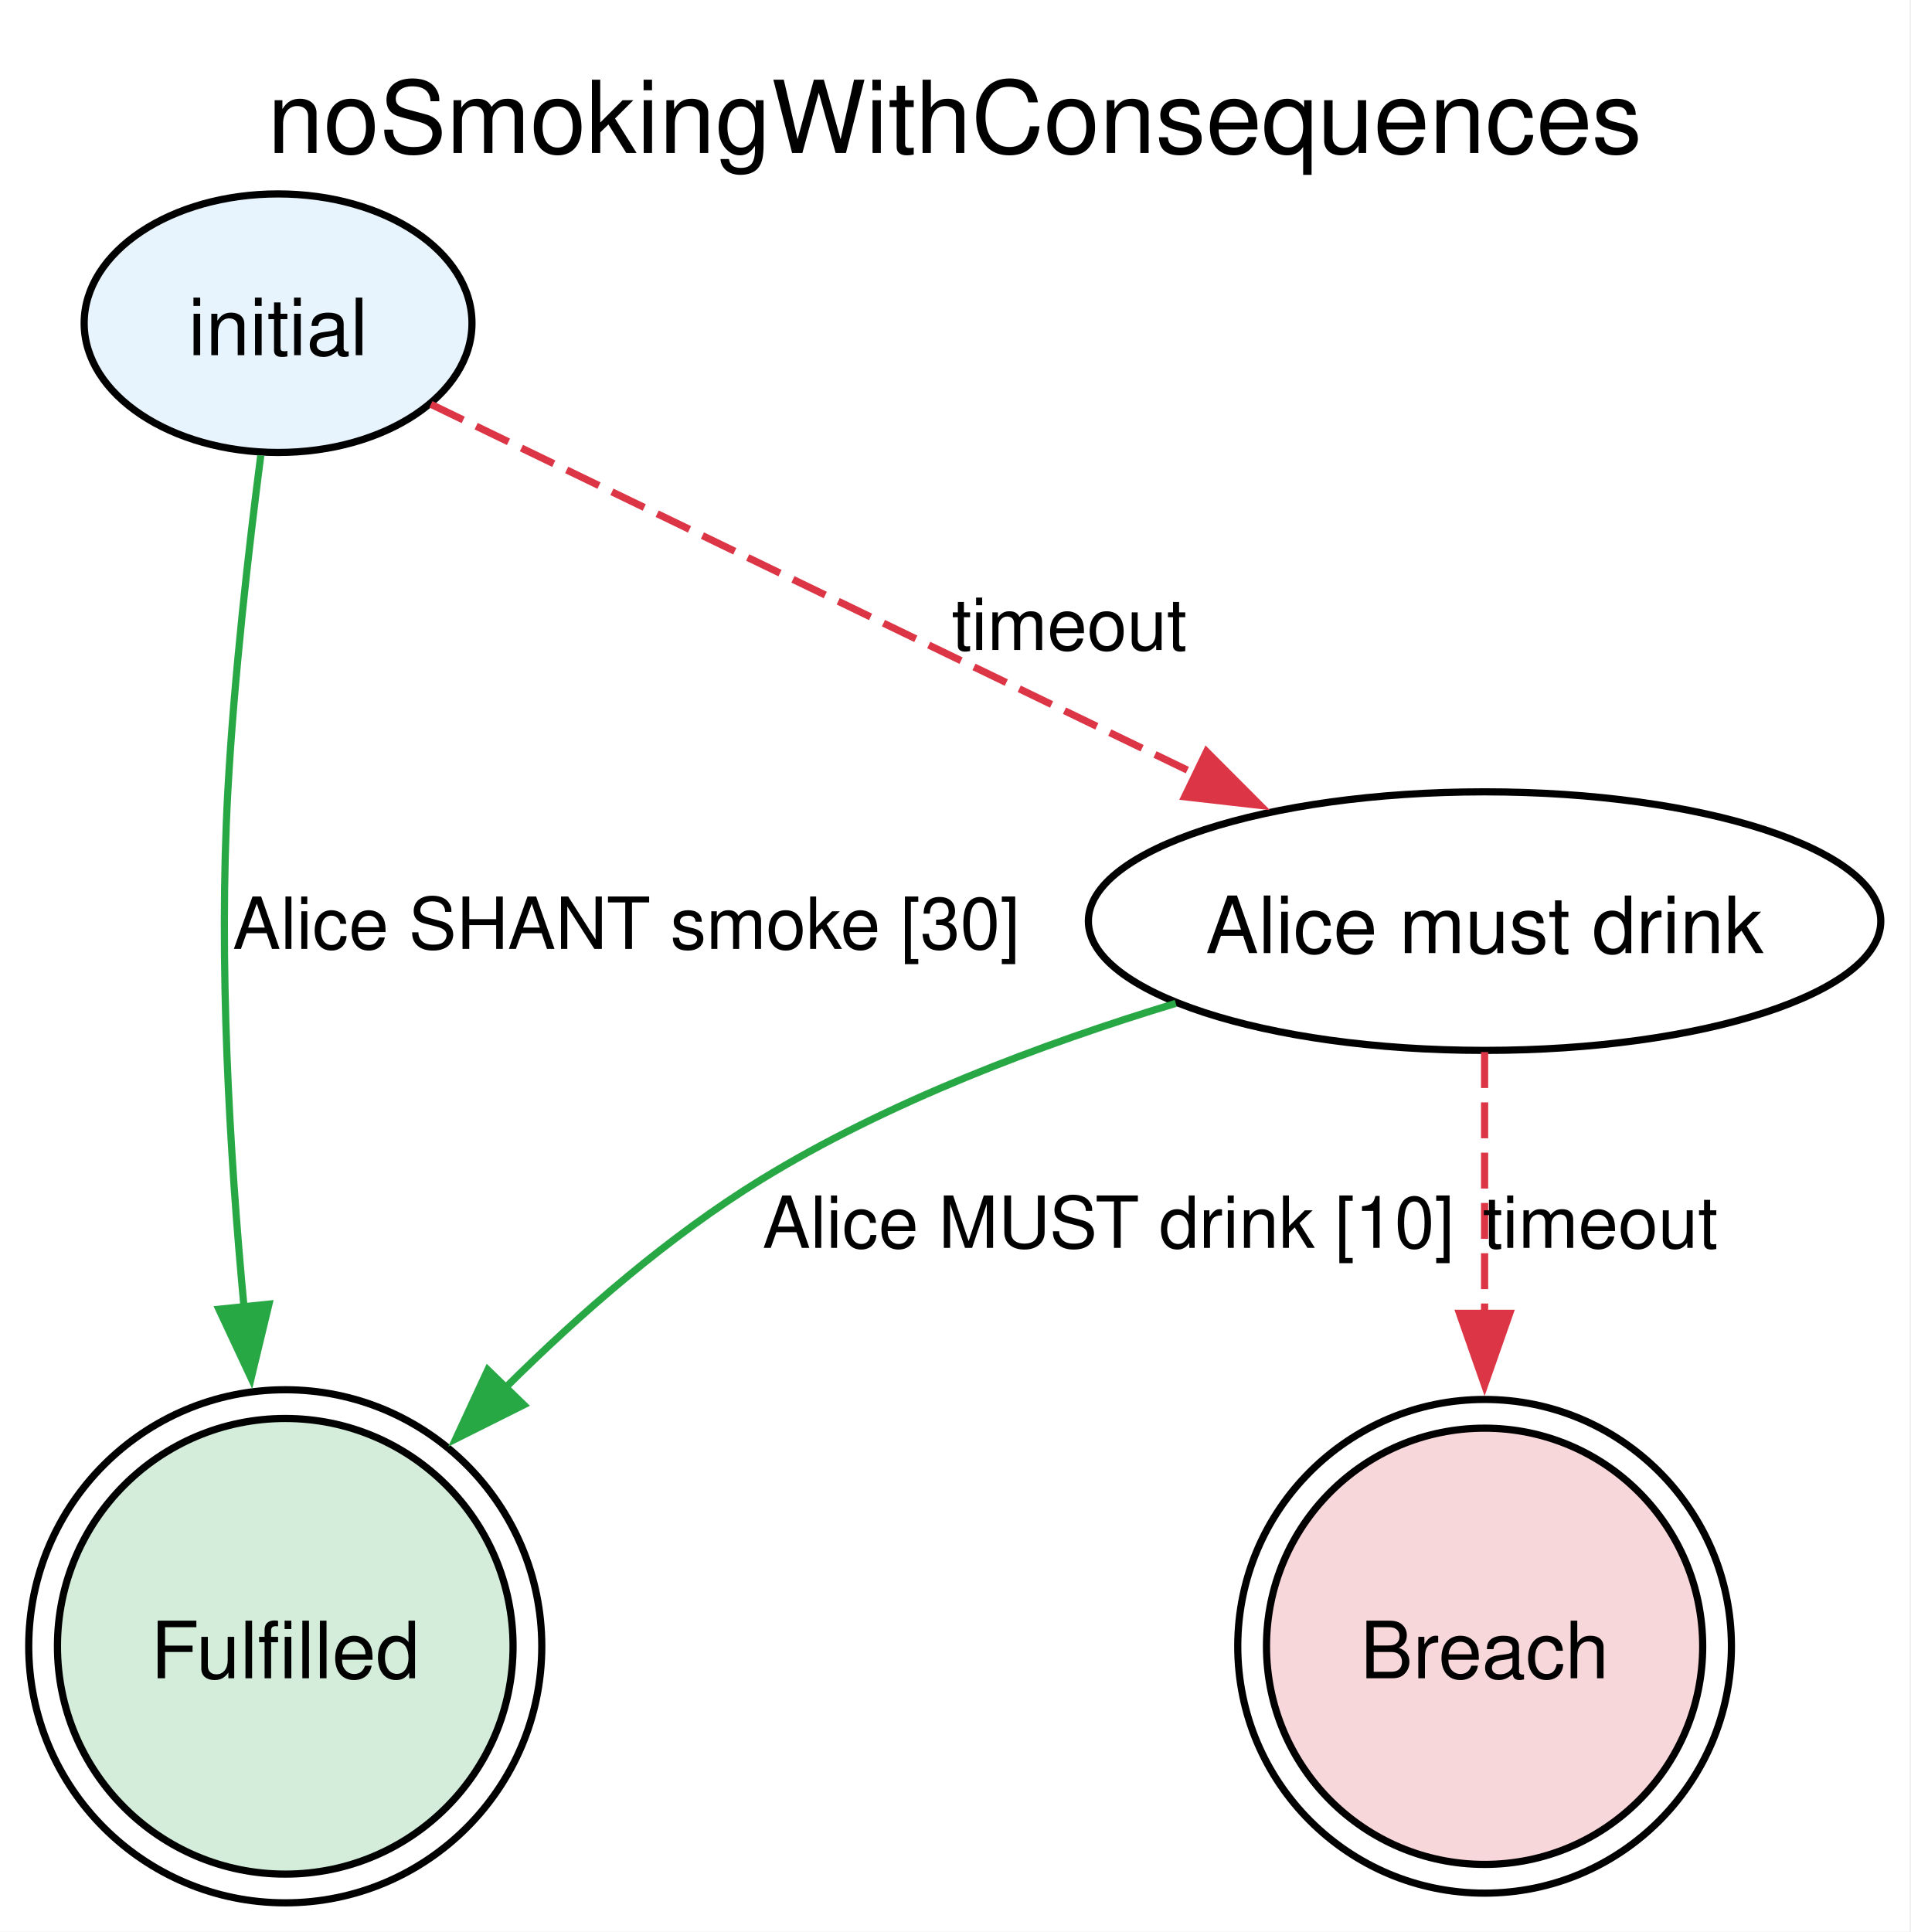
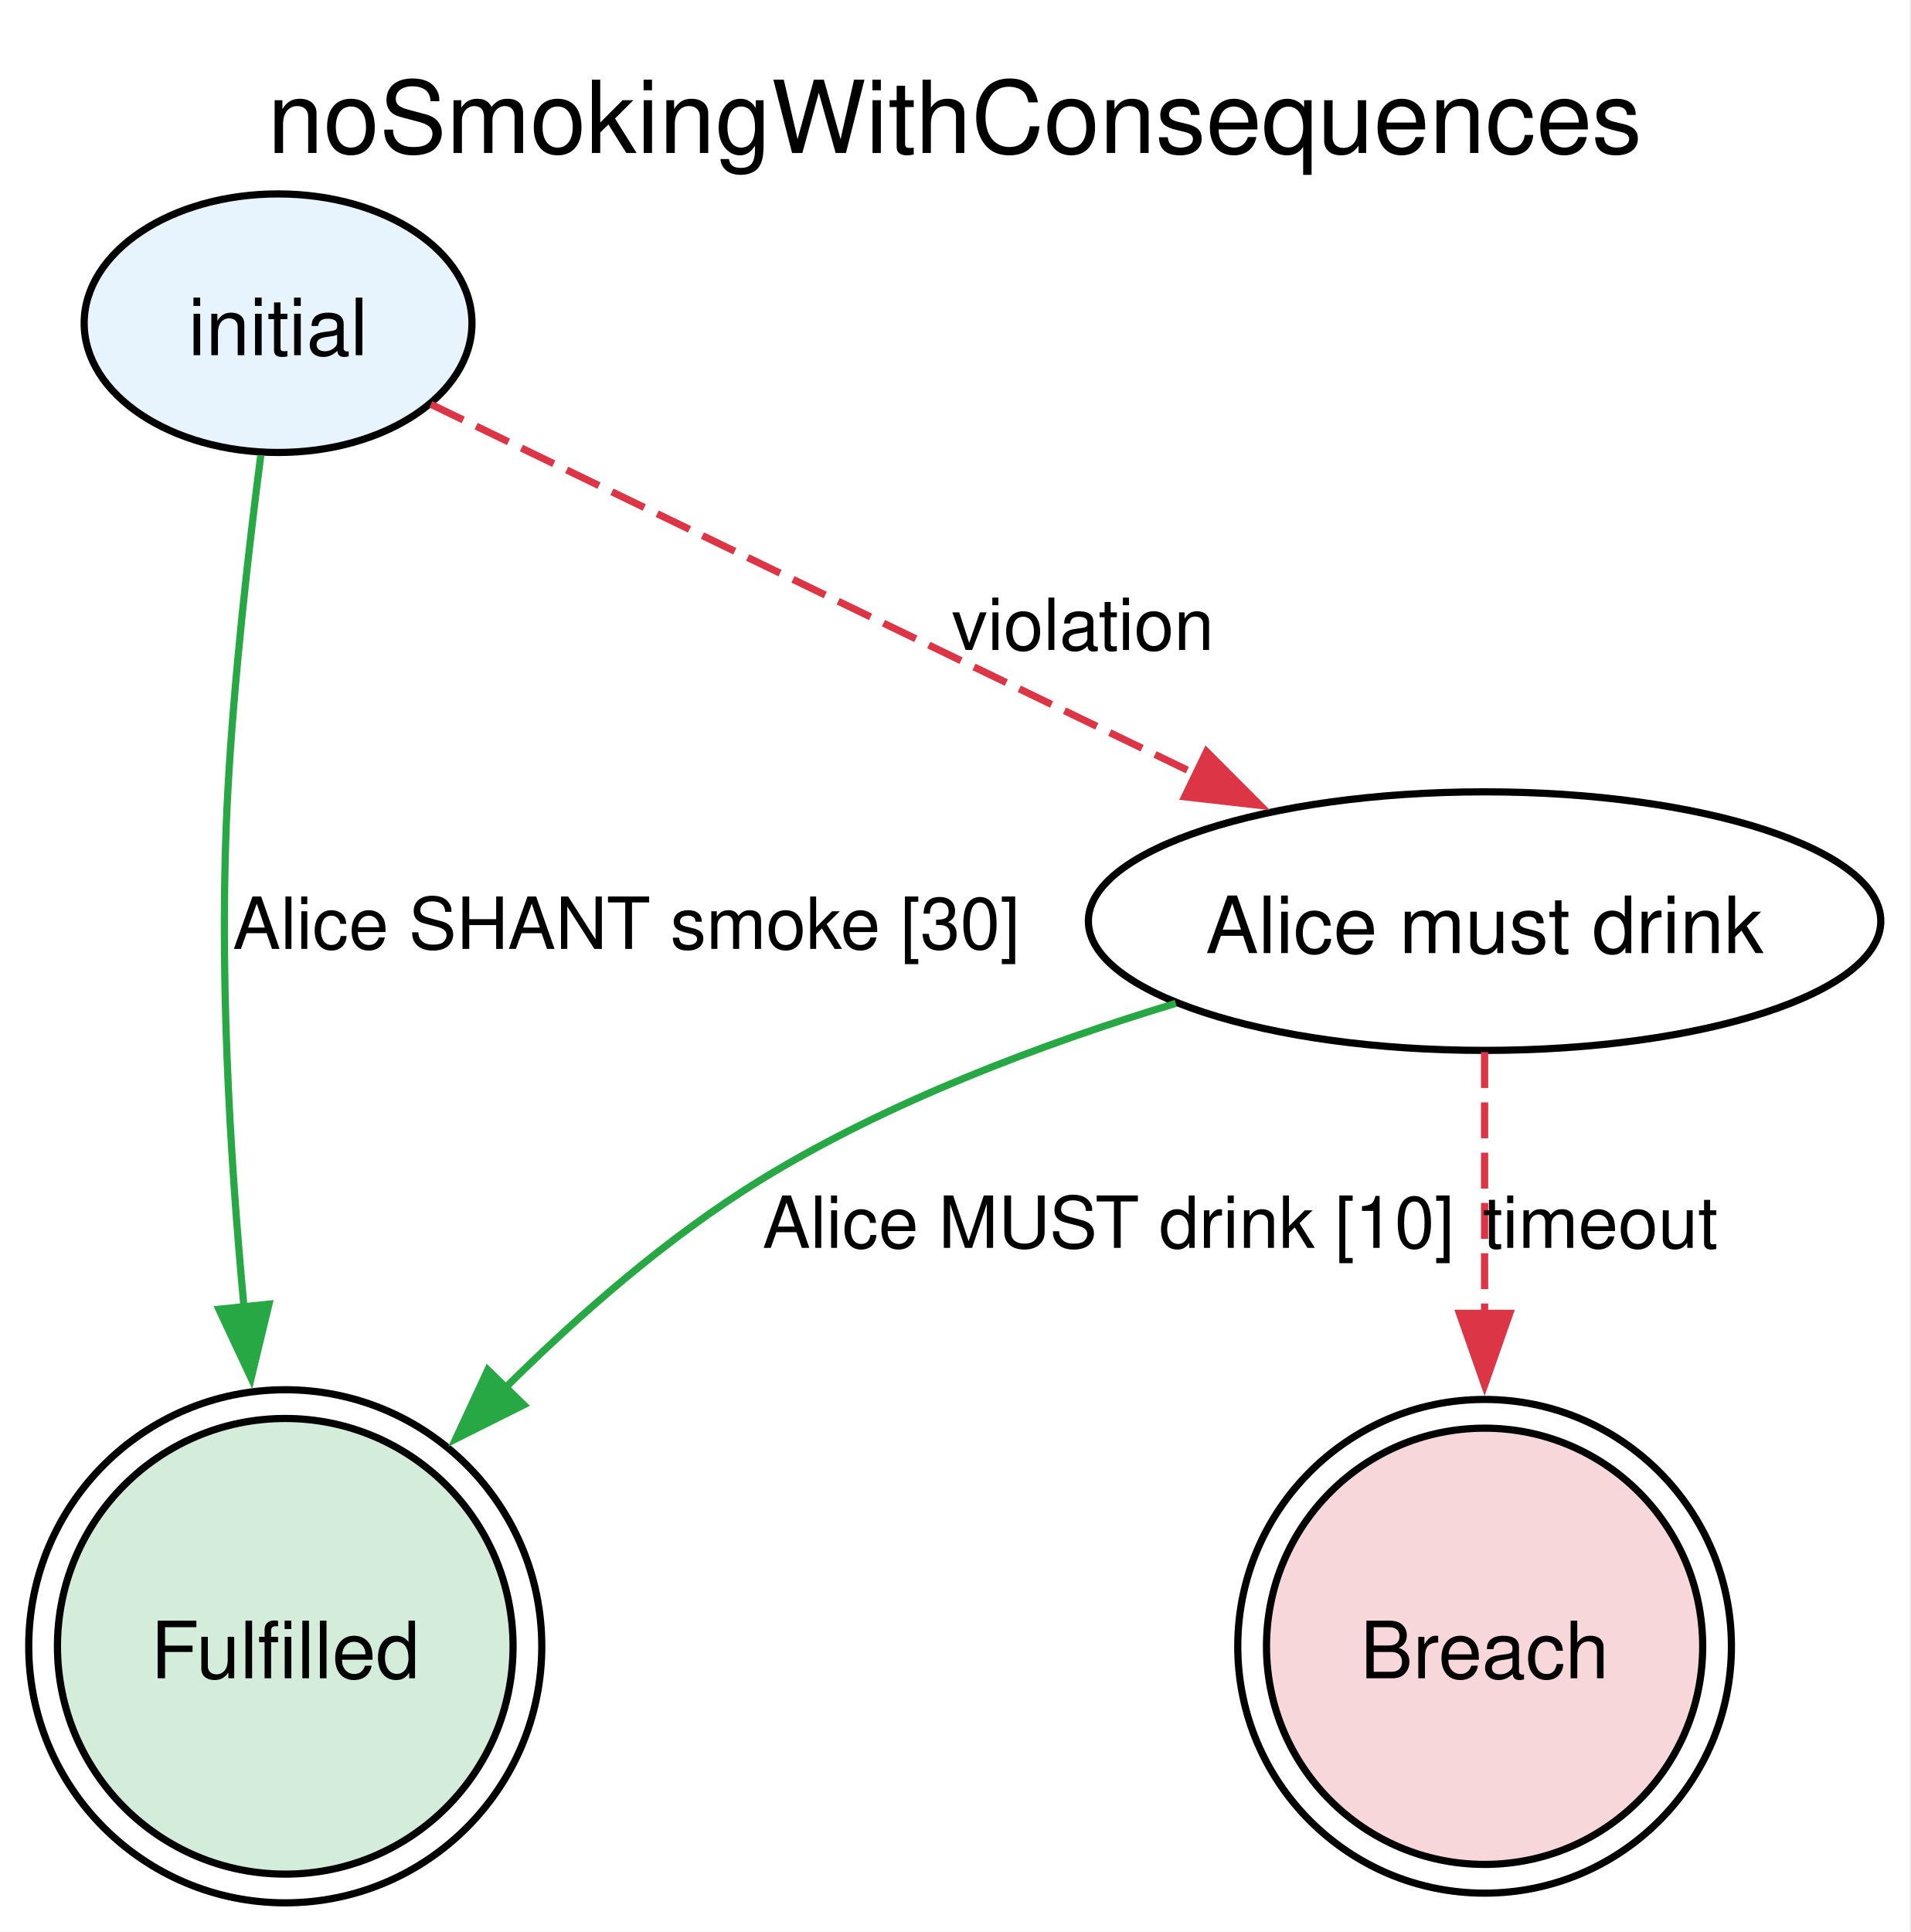
<svg xmlns="http://www.w3.org/2000/svg" width="266pt" height="269pt" viewBox="0.00 0.00 266.00 269.00">
  <g id="graph0" class="graph" transform="scale(1 1) rotate(0) translate(4 264.94)">
    <polygon fill="white" stroke="none" points="-4,4 -4,-264.94 261.89,-264.94 261.89,4 -4,4" />
    <text xml:space="preserve" text-anchor="middle" x="128.95" y="-243.64" font-family="Helvetica,sans-Serif" font-size="14.00">noSmokingWithConsequences</text>
    <g id="node1" class="node">
      <ellipse fill="#e8f4fd" stroke="black" cx="34.72" cy="-219.94" rx="27" ry="18" />
      <text xml:space="preserve" text-anchor="middle" x="34.72" y="-215.49" font-family="Helvetica,sans-Serif" font-size="11.00">initial</text>
    </g>
    <g id="node2" class="node">
      <ellipse fill="#d4edda" stroke="black" cx="35.72" cy="-35.72" rx="31.72" ry="31.72" />
      <ellipse fill="none" stroke="black" cx="35.72" cy="-35.72" rx="35.72" ry="35.72" />
      <text xml:space="preserve" text-anchor="middle" x="35.72" y="-31.27" font-family="Helvetica,sans-Serif" font-size="11.00">Fulfilled</text>
    </g>
    <g id="edge1" class="edge">
      <path fill="none" stroke="#28a745" d="M32.31,-201.53C30.64,-188.63 28.58,-170.6 27.72,-154.69 26.43,-130.97 27.94,-104.6 29.99,-82.81" />
      <polygon fill="#28a745" stroke="#28a745" points="33.45,-83.36 30.97,-73.05 26.48,-82.65 33.45,-83.36" />
      <text xml:space="preserve" text-anchor="middle" x="83.22" y="-132.82" font-family="Helvetica,sans-Serif" font-size="10.00">Alice SHANT smoke [30]</text>
    </g>
    <g id="node3" class="node">
      <ellipse fill="#ffffff" stroke="black" cx="202.72" cy="-136.69" rx="55.17" ry="18" />
      <text xml:space="preserve" text-anchor="middle" x="202.72" y="-132.24" font-family="Helvetica,sans-Serif" font-size="11.00">Alice must drink</text>
    </g>
    <g id="edge2" class="edge">
      <path fill="none" stroke="#dc3545" stroke-dasharray="5,2" d="M56,-208.65C82.8,-195.69 129.41,-173.15 162.91,-156.95" />
      <polygon fill="#dc3545" stroke="#dc3545" points="164,-160.3 171.48,-152.8 160.96,-154 164,-160.3" />
-       <text xml:space="preserve" text-anchor="middle" x="144.9" y="-174.44" font-family="Helvetica,sans-Serif" font-size="10.00">timeout</text>
+       <text xml:space="preserve" text-anchor="middle" x="146.78" y="-174.44" font-family="Helvetica,sans-Serif" font-size="10.00">violation</text>
    </g>
    <g id="edge3" class="edge">
      <path fill="none" stroke="#28a745" d="M159.72,-125.24C141.13,-119.61 119.64,-111.55 101.97,-100.69 89.18,-92.83 76.86,-82.13 66.39,-71.73" />
      <polygon fill="#28a745" stroke="#28a745" points="68.94,-69.34 59.46,-64.6 63.92,-74.21 68.94,-69.34" />
      <text xml:space="preserve" text-anchor="middle" x="150.35" y="-91.19" font-family="Helvetica,sans-Serif" font-size="10.00">Alice MUST drink [10]</text>
    </g>
    <g id="node4" class="node">
      <ellipse fill="#f8d7da" stroke="black" cx="202.72" cy="-35.72" rx="30.37" ry="30.37" />
      <ellipse fill="none" stroke="black" cx="202.72" cy="-35.72" rx="34.37" ry="34.37" />
      <text xml:space="preserve" text-anchor="middle" x="202.72" y="-31.27" font-family="Helvetica,sans-Serif" font-size="11.00">Breach</text>
    </g>
    <g id="edge4" class="edge">
      <path fill="none" stroke="#dc3545" stroke-dasharray="5,2" d="M202.72,-118.45C202.72,-108.26 202.72,-94.83 202.72,-81.81" />
      <polygon fill="#dc3545" stroke="#dc3545" points="206.22,-82.08 202.72,-72.08 199.22,-82.08 206.22,-82.08" />
      <text xml:space="preserve" text-anchor="middle" x="218.85" y="-91.19" font-family="Helvetica,sans-Serif" font-size="10.00">timeout</text>
    </g>
  </g>
</svg>
